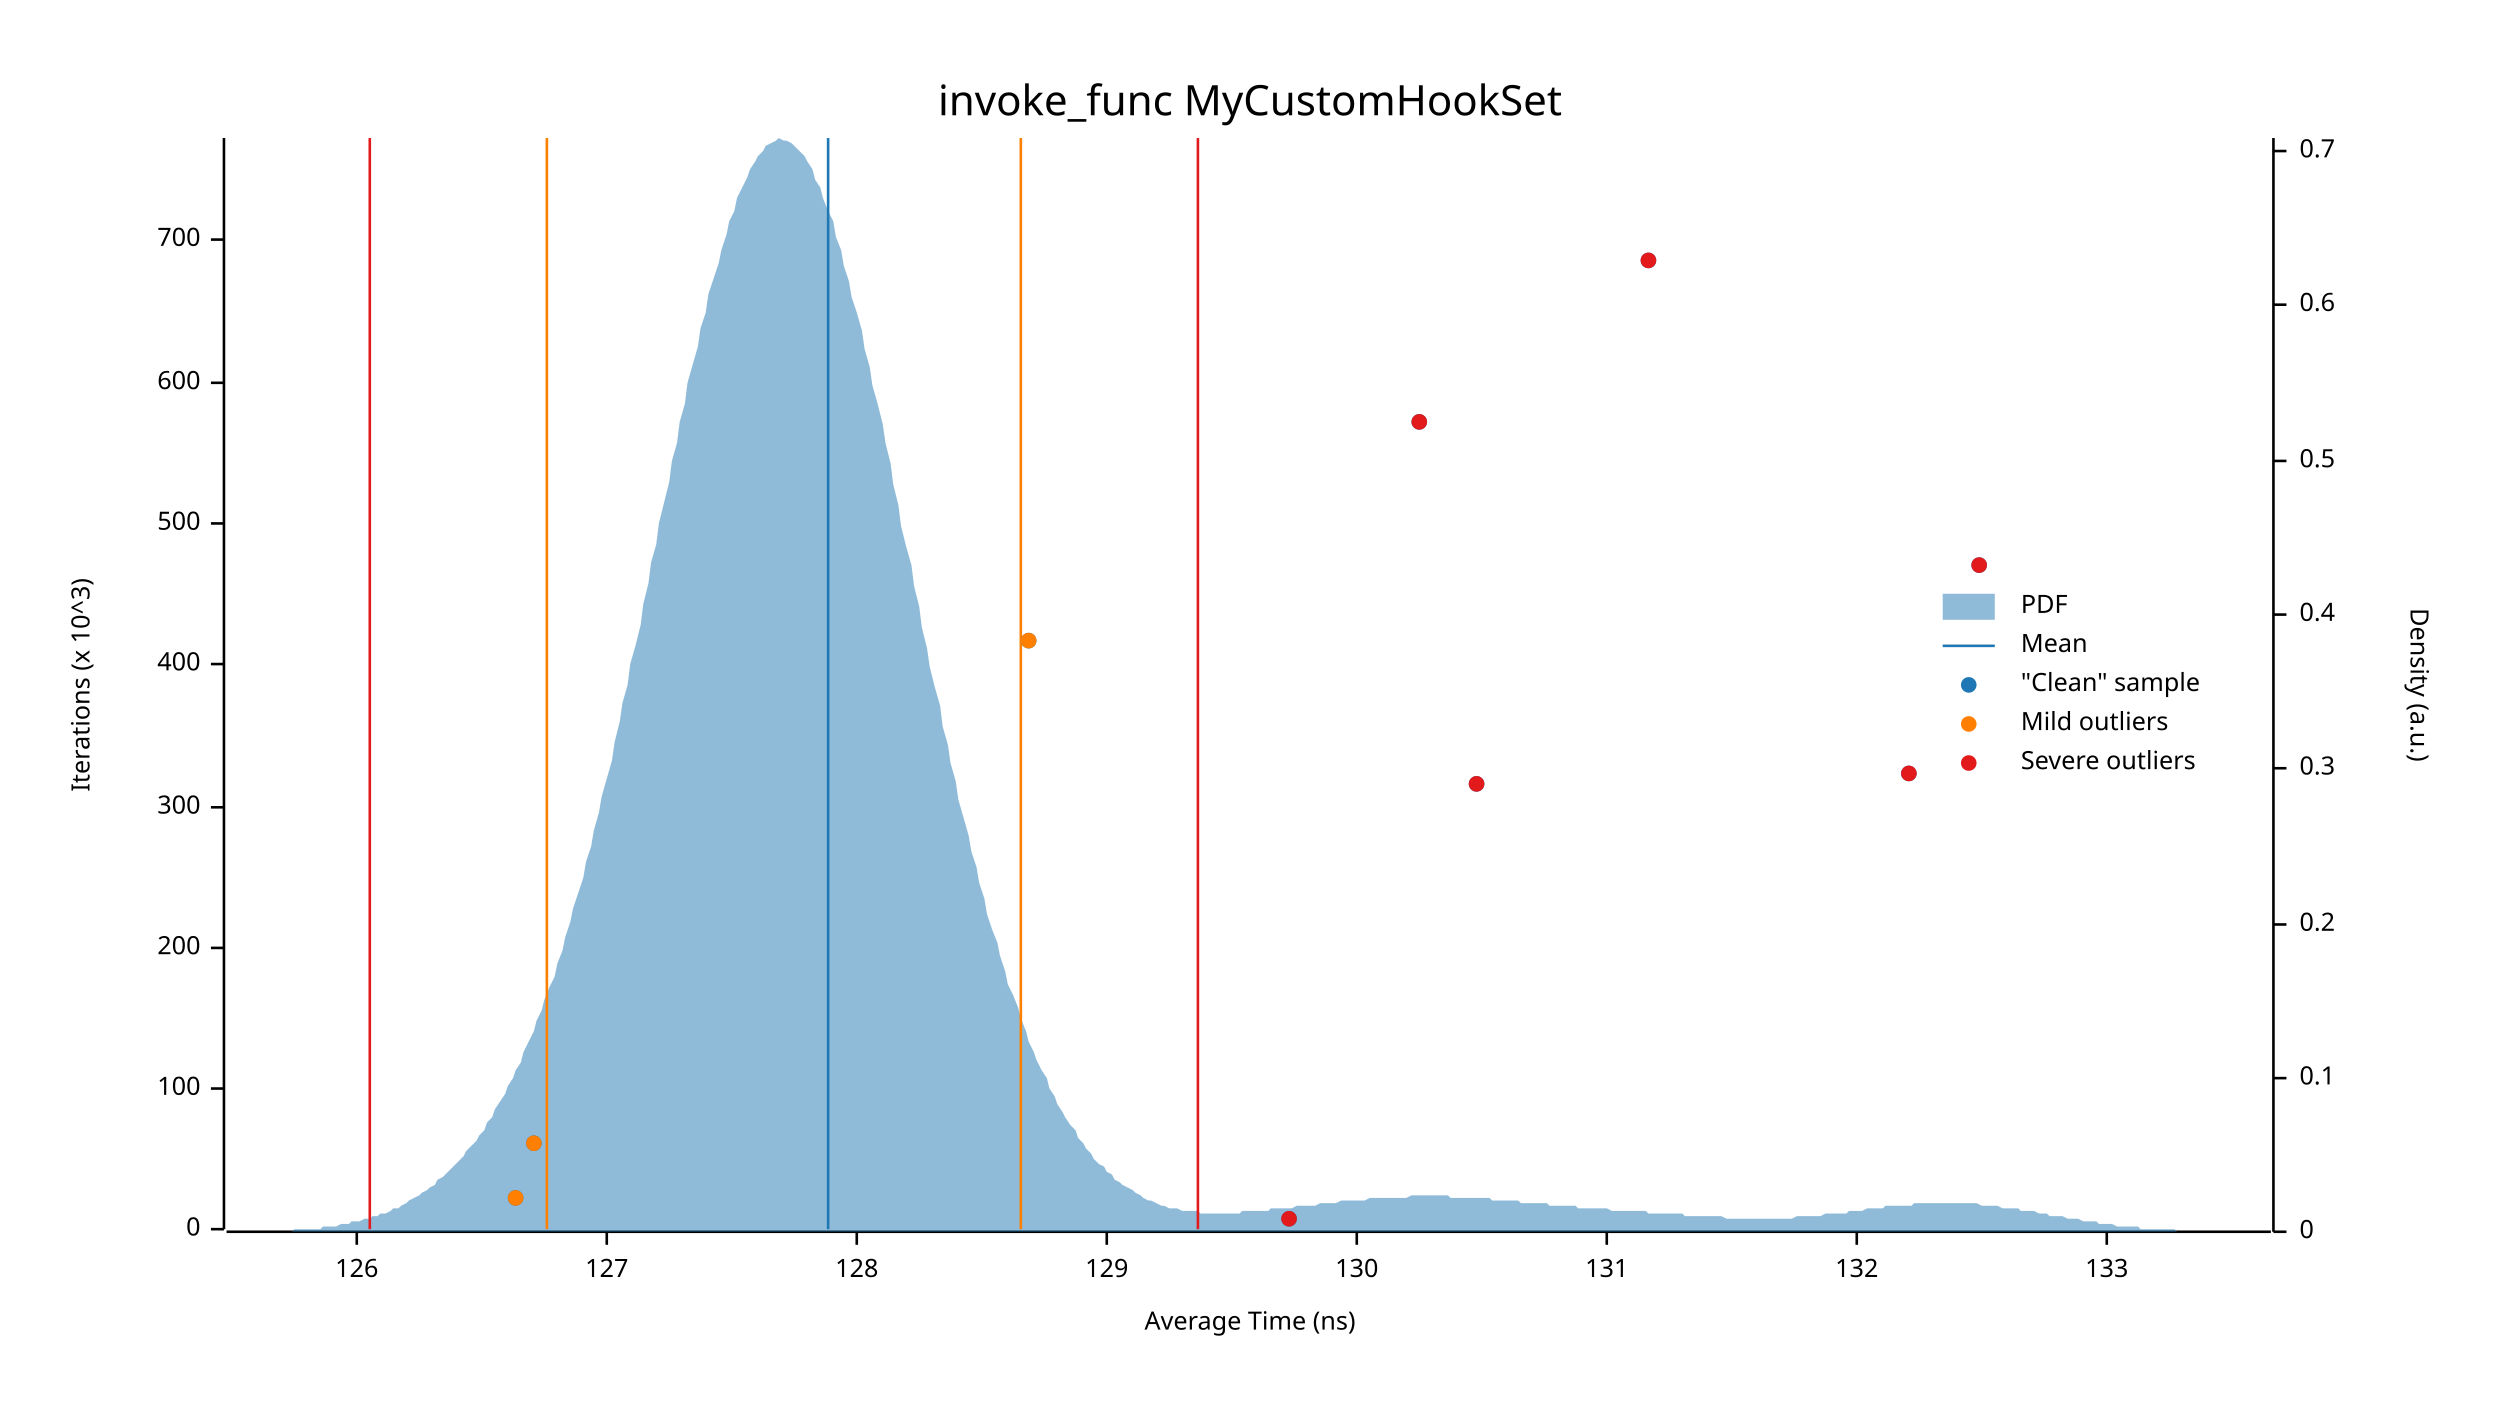
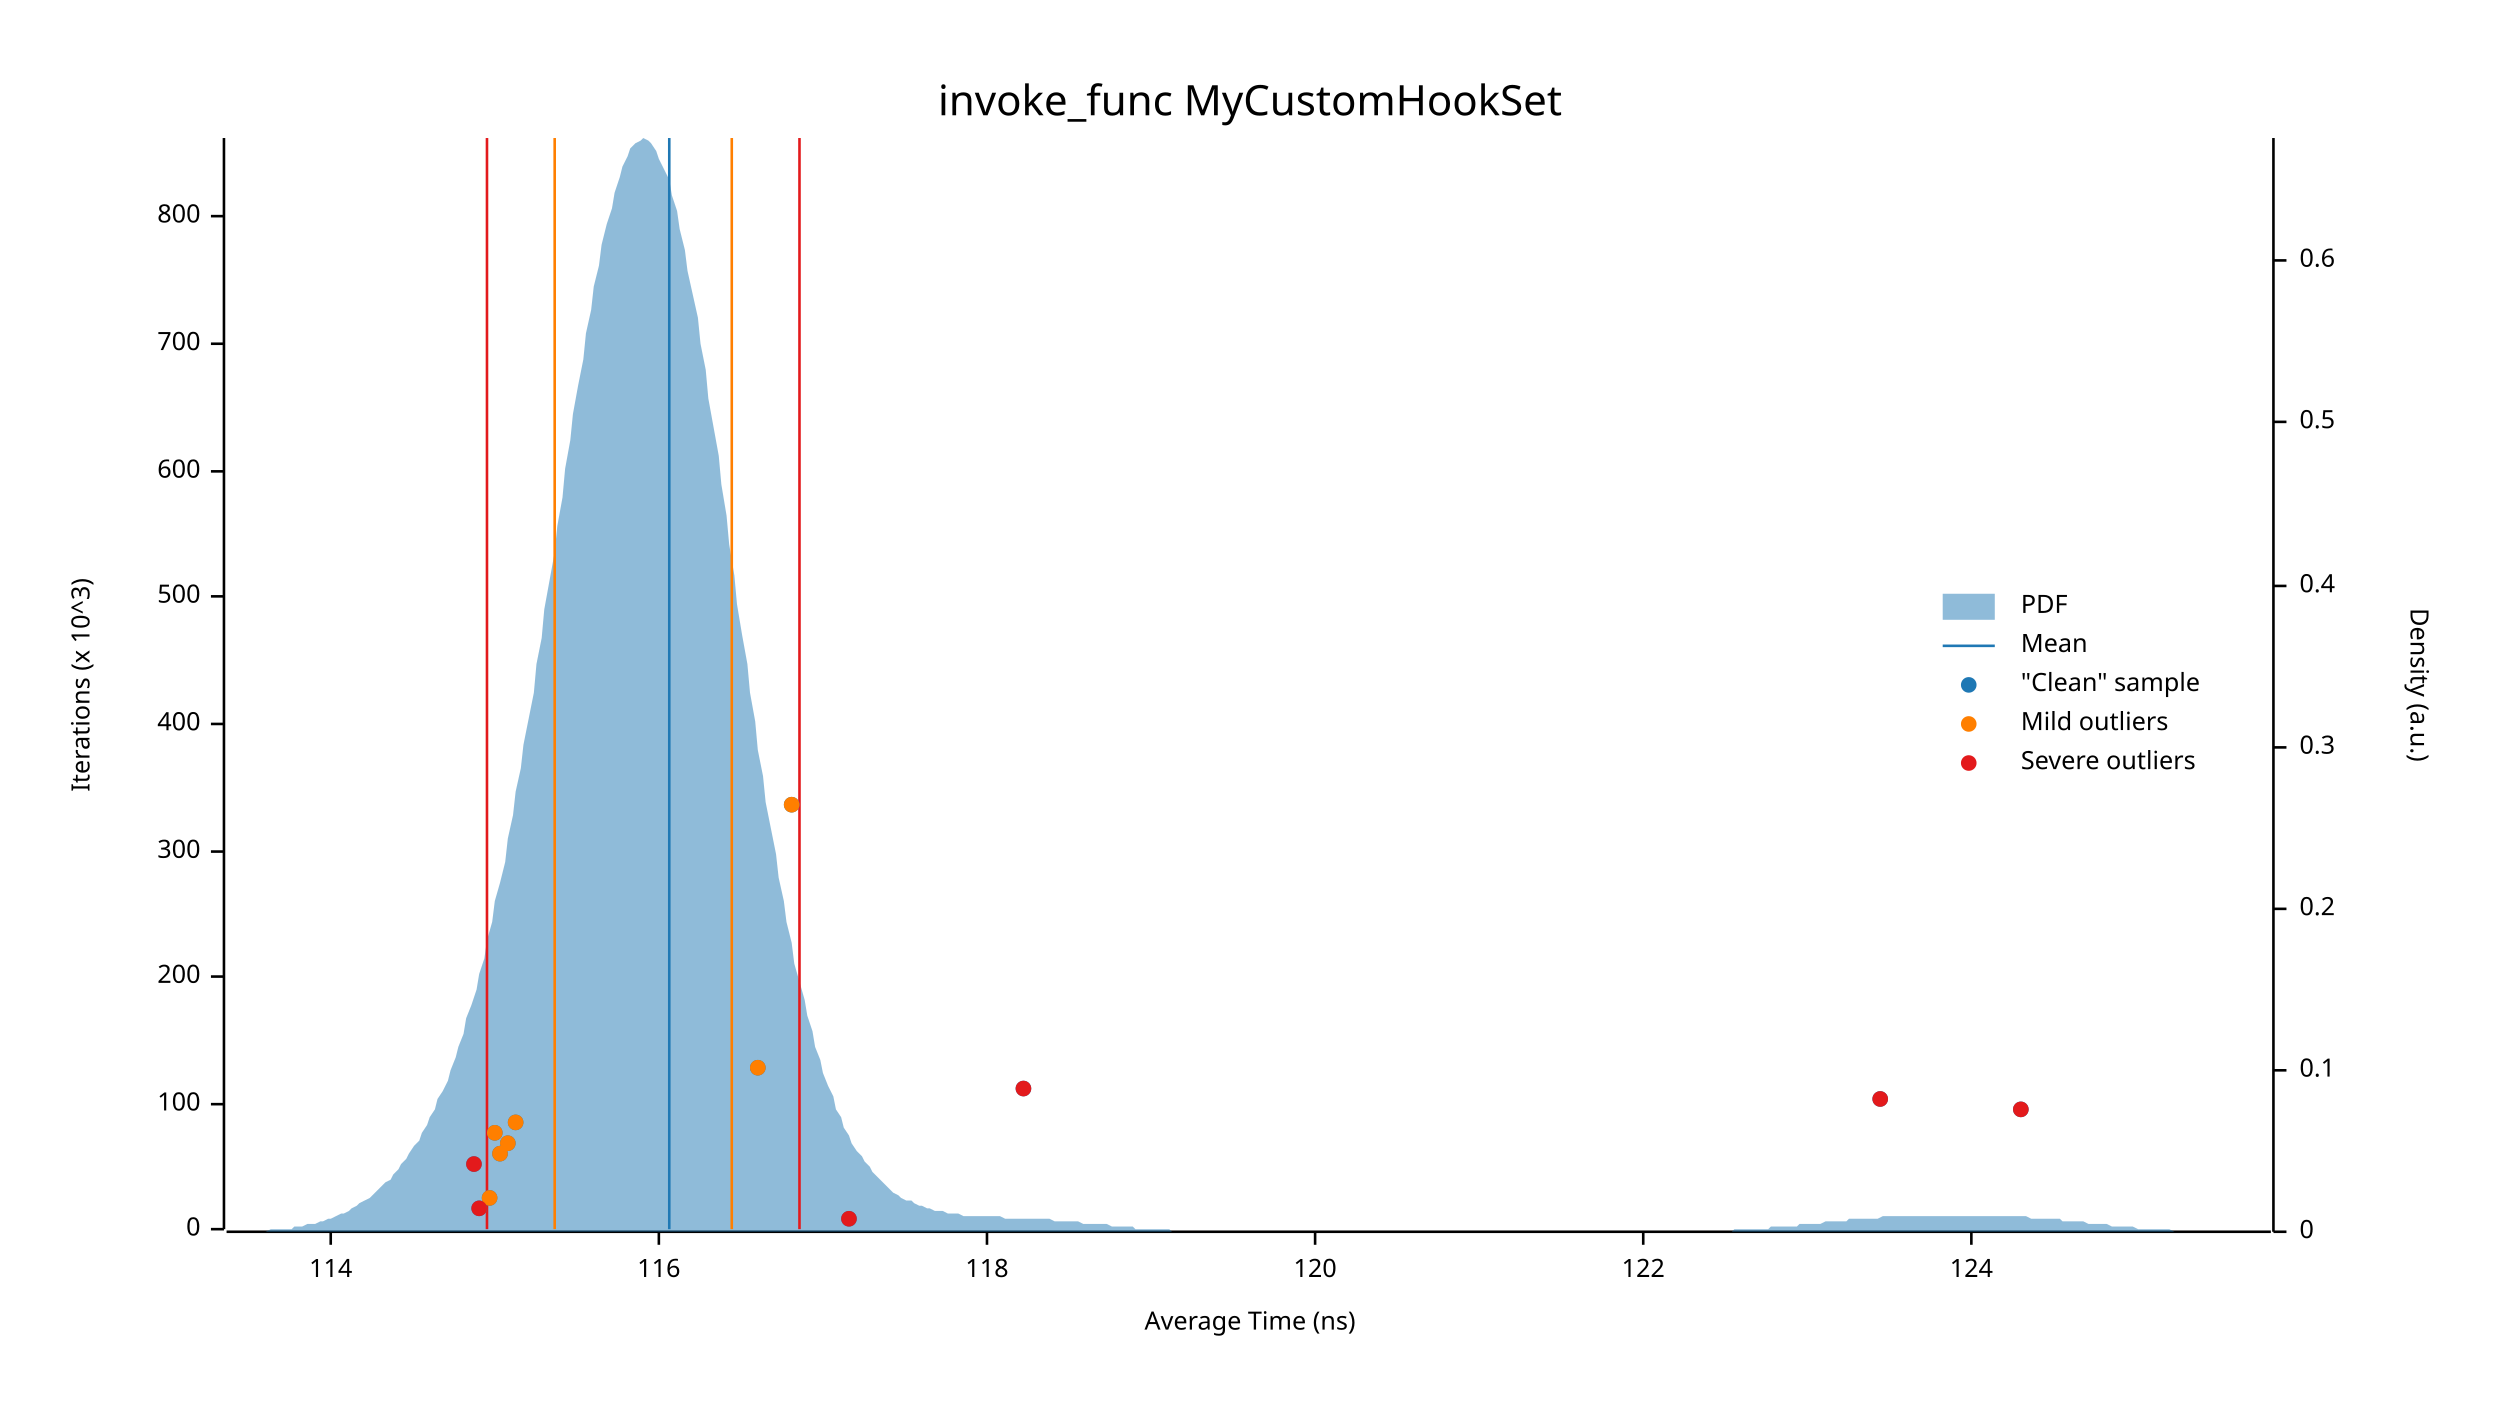
<svg xmlns="http://www.w3.org/2000/svg" width="960" height="540" viewBox="0 0 960 540">
  <text x="480" y="32" dy="0.76em" text-anchor="middle" font-family="sans-serif" font-size="16.129" opacity="1" fill="#000000">
invoke_func MyCustomHookSet
</text>
  <text x="27" y="263" dy="0.76em" text-anchor="middle" font-family="sans-serif" font-size="9.677" opacity="1" fill="#000000" transform="rotate(270, 27, 263)">
Iterations (x 10^3)
</text>
  <text x="480" y="513" dy="-0.5ex" text-anchor="middle" font-family="sans-serif" font-size="9.677" opacity="1" fill="#000000">
Average Time (ns)
</text>
  <polyline fill="none" opacity="1" stroke="#000000" stroke-width="1" points="86,53 86,472 " />
  <text x="77" y="472" dy="0.5ex" text-anchor="end" font-family="sans-serif" font-size="9.677" opacity="1" fill="#000000">
0
</text>
  <polyline fill="none" opacity="1" stroke="#000000" stroke-width="1" points="81,472 86,472 " />
-   <text x="77" y="418" dy="0.5ex" text-anchor="end" font-family="sans-serif" font-size="9.677" opacity="1" fill="#000000">
+   <text x="77" y="424" dy="0.5ex" text-anchor="end" font-family="sans-serif" font-size="9.677" opacity="1" fill="#000000">
100
</text>
-   <polyline fill="none" opacity="1" stroke="#000000" stroke-width="1" points="81,418 86,418 " />
-   <text x="77" y="364" dy="0.5ex" text-anchor="end" font-family="sans-serif" font-size="9.677" opacity="1" fill="#000000">
+   <polyline fill="none" opacity="1" stroke="#000000" stroke-width="1" points="81,424 86,424 " />
+   <text x="77" y="375" dy="0.5ex" text-anchor="end" font-family="sans-serif" font-size="9.677" opacity="1" fill="#000000">
200
</text>
-   <polyline fill="none" opacity="1" stroke="#000000" stroke-width="1" points="81,364 86,364 " />
-   <text x="77" y="310" dy="0.5ex" text-anchor="end" font-family="sans-serif" font-size="9.677" opacity="1" fill="#000000">
+   <polyline fill="none" opacity="1" stroke="#000000" stroke-width="1" points="81,375 86,375 " />
+   <text x="77" y="327" dy="0.5ex" text-anchor="end" font-family="sans-serif" font-size="9.677" opacity="1" fill="#000000">
300
</text>
-   <polyline fill="none" opacity="1" stroke="#000000" stroke-width="1" points="81,310 86,310 " />
-   <text x="77" y="255" dy="0.5ex" text-anchor="end" font-family="sans-serif" font-size="9.677" opacity="1" fill="#000000">
+   <polyline fill="none" opacity="1" stroke="#000000" stroke-width="1" points="81,327 86,327 " />
+   <text x="77" y="278" dy="0.5ex" text-anchor="end" font-family="sans-serif" font-size="9.677" opacity="1" fill="#000000">
400
</text>
-   <polyline fill="none" opacity="1" stroke="#000000" stroke-width="1" points="81,255 86,255 " />
-   <text x="77" y="201" dy="0.5ex" text-anchor="end" font-family="sans-serif" font-size="9.677" opacity="1" fill="#000000">
+   <polyline fill="none" opacity="1" stroke="#000000" stroke-width="1" points="81,278 86,278 " />
+   <text x="77" y="229" dy="0.5ex" text-anchor="end" font-family="sans-serif" font-size="9.677" opacity="1" fill="#000000">
500
</text>
-   <polyline fill="none" opacity="1" stroke="#000000" stroke-width="1" points="81,201 86,201 " />
-   <text x="77" y="147" dy="0.5ex" text-anchor="end" font-family="sans-serif" font-size="9.677" opacity="1" fill="#000000">
+   <polyline fill="none" opacity="1" stroke="#000000" stroke-width="1" points="81,229 86,229 " />
+   <text x="77" y="181" dy="0.5ex" text-anchor="end" font-family="sans-serif" font-size="9.677" opacity="1" fill="#000000">
600
</text>
-   <polyline fill="none" opacity="1" stroke="#000000" stroke-width="1" points="81,147 86,147 " />
-   <text x="77" y="92" dy="0.5ex" text-anchor="end" font-family="sans-serif" font-size="9.677" opacity="1" fill="#000000">
+   <polyline fill="none" opacity="1" stroke="#000000" stroke-width="1" points="81,181 86,181 " />
+   <text x="77" y="132" dy="0.5ex" text-anchor="end" font-family="sans-serif" font-size="9.677" opacity="1" fill="#000000">
700
</text>
-   <polyline fill="none" opacity="1" stroke="#000000" stroke-width="1" points="81,92 86,92 " />
+   <polyline fill="none" opacity="1" stroke="#000000" stroke-width="1" points="81,132 86,132 " />
+   <text x="77" y="83" dy="0.5ex" text-anchor="end" font-family="sans-serif" font-size="9.677" opacity="1" fill="#000000">
+ 800
+ </text>
+   <polyline fill="none" opacity="1" stroke="#000000" stroke-width="1" points="81,83 86,83 " />
  <polyline fill="none" opacity="1" stroke="#000000" stroke-width="1" points="87,473 872,473 " />
-   <text x="137" y="483" dy="0.76em" text-anchor="middle" font-family="sans-serif" font-size="9.677" opacity="1" fill="#000000">
- 126
+   <text x="127" y="483" dy="0.76em" text-anchor="middle" font-family="sans-serif" font-size="9.677" opacity="1" fill="#000000">
+ 114
</text>
-   <polyline fill="none" opacity="1" stroke="#000000" stroke-width="1" points="137,473 137,478 " />
-   <text x="233" y="483" dy="0.76em" text-anchor="middle" font-family="sans-serif" font-size="9.677" opacity="1" fill="#000000">
- 127
+   <polyline fill="none" opacity="1" stroke="#000000" stroke-width="1" points="127,473 127,478 " />
+   <text x="253" y="483" dy="0.76em" text-anchor="middle" font-family="sans-serif" font-size="9.677" opacity="1" fill="#000000">
+ 116
</text>
-   <polyline fill="none" opacity="1" stroke="#000000" stroke-width="1" points="233,473 233,478 " />
-   <text x="329" y="483" dy="0.76em" text-anchor="middle" font-family="sans-serif" font-size="9.677" opacity="1" fill="#000000">
- 128
+   <polyline fill="none" opacity="1" stroke="#000000" stroke-width="1" points="253,473 253,478 " />
+   <text x="379" y="483" dy="0.76em" text-anchor="middle" font-family="sans-serif" font-size="9.677" opacity="1" fill="#000000">
+ 118
</text>
-   <polyline fill="none" opacity="1" stroke="#000000" stroke-width="1" points="329,473 329,478 " />
-   <text x="425" y="483" dy="0.76em" text-anchor="middle" font-family="sans-serif" font-size="9.677" opacity="1" fill="#000000">
- 129
+   <polyline fill="none" opacity="1" stroke="#000000" stroke-width="1" points="379,473 379,478 " />
+   <text x="505" y="483" dy="0.76em" text-anchor="middle" font-family="sans-serif" font-size="9.677" opacity="1" fill="#000000">
+ 120
</text>
-   <polyline fill="none" opacity="1" stroke="#000000" stroke-width="1" points="425,473 425,478 " />
-   <text x="521" y="483" dy="0.76em" text-anchor="middle" font-family="sans-serif" font-size="9.677" opacity="1" fill="#000000">
- 130
+   <polyline fill="none" opacity="1" stroke="#000000" stroke-width="1" points="505,473 505,478 " />
+   <text x="631" y="483" dy="0.76em" text-anchor="middle" font-family="sans-serif" font-size="9.677" opacity="1" fill="#000000">
+ 122
</text>
-   <polyline fill="none" opacity="1" stroke="#000000" stroke-width="1" points="521,473 521,478 " />
-   <text x="617" y="483" dy="0.76em" text-anchor="middle" font-family="sans-serif" font-size="9.677" opacity="1" fill="#000000">
- 131
+   <polyline fill="none" opacity="1" stroke="#000000" stroke-width="1" points="631,473 631,478 " />
+   <text x="757" y="483" dy="0.76em" text-anchor="middle" font-family="sans-serif" font-size="9.677" opacity="1" fill="#000000">
+ 124
</text>
-   <polyline fill="none" opacity="1" stroke="#000000" stroke-width="1" points="617,473 617,478 " />
-   <text x="713" y="483" dy="0.76em" text-anchor="middle" font-family="sans-serif" font-size="9.677" opacity="1" fill="#000000">
- 132
- </text>
-   <polyline fill="none" opacity="1" stroke="#000000" stroke-width="1" points="713,473 713,478 " />
-   <text x="809" y="483" dy="0.76em" text-anchor="middle" font-family="sans-serif" font-size="9.677" opacity="1" fill="#000000">
- 133
- </text>
-   <polyline fill="none" opacity="1" stroke="#000000" stroke-width="1" points="809,473 809,478 " />
+   <polyline fill="none" opacity="1" stroke="#000000" stroke-width="1" points="757,473 757,478 " />
  <text x="933" y="263" dy="0.76em" text-anchor="middle" font-family="sans-serif" font-size="9.677" opacity="1" fill="#000000" transform="rotate(90, 933, 263)">
Density (a.u.)
</text>
  <polyline fill="none" opacity="1" stroke="#000000" stroke-width="1" points="873,53 873,473 " />
  <text x="883" y="473" dy="0.5ex" text-anchor="start" font-family="sans-serif" font-size="9.677" opacity="1" fill="#000000">
0
</text>
  <polyline fill="none" opacity="1" stroke="#000000" stroke-width="1" points="873,473 878,473 " />
-   <text x="883" y="414" dy="0.5ex" text-anchor="start" font-family="sans-serif" font-size="9.677" opacity="1" fill="#000000">
+   <text x="883" y="411" dy="0.5ex" text-anchor="start" font-family="sans-serif" font-size="9.677" opacity="1" fill="#000000">
0.1
</text>
-   <polyline fill="none" opacity="1" stroke="#000000" stroke-width="1" points="873,414 878,414 " />
-   <text x="883" y="355" dy="0.5ex" text-anchor="start" font-family="sans-serif" font-size="9.677" opacity="1" fill="#000000">
+   <polyline fill="none" opacity="1" stroke="#000000" stroke-width="1" points="873,411 878,411 " />
+   <text x="883" y="349" dy="0.5ex" text-anchor="start" font-family="sans-serif" font-size="9.677" opacity="1" fill="#000000">
0.2
</text>
-   <polyline fill="none" opacity="1" stroke="#000000" stroke-width="1" points="873,355 878,355 " />
-   <text x="883" y="295" dy="0.5ex" text-anchor="start" font-family="sans-serif" font-size="9.677" opacity="1" fill="#000000">
+   <polyline fill="none" opacity="1" stroke="#000000" stroke-width="1" points="873,349 878,349 " />
+   <text x="883" y="287" dy="0.5ex" text-anchor="start" font-family="sans-serif" font-size="9.677" opacity="1" fill="#000000">
0.3
</text>
-   <polyline fill="none" opacity="1" stroke="#000000" stroke-width="1" points="873,295 878,295 " />
-   <text x="883" y="236" dy="0.5ex" text-anchor="start" font-family="sans-serif" font-size="9.677" opacity="1" fill="#000000">
+   <polyline fill="none" opacity="1" stroke="#000000" stroke-width="1" points="873,287 878,287 " />
+   <text x="883" y="225" dy="0.5ex" text-anchor="start" font-family="sans-serif" font-size="9.677" opacity="1" fill="#000000">
0.4
</text>
-   <polyline fill="none" opacity="1" stroke="#000000" stroke-width="1" points="873,236 878,236 " />
-   <text x="883" y="177" dy="0.5ex" text-anchor="start" font-family="sans-serif" font-size="9.677" opacity="1" fill="#000000">
+   <polyline fill="none" opacity="1" stroke="#000000" stroke-width="1" points="873,225 878,225 " />
+   <text x="883" y="162" dy="0.5ex" text-anchor="start" font-family="sans-serif" font-size="9.677" opacity="1" fill="#000000">
0.5
</text>
-   <polyline fill="none" opacity="1" stroke="#000000" stroke-width="1" points="873,177 878,177 " />
-   <text x="883" y="117" dy="0.5ex" text-anchor="start" font-family="sans-serif" font-size="9.677" opacity="1" fill="#000000">
+   <polyline fill="none" opacity="1" stroke="#000000" stroke-width="1" points="873,162 878,162 " />
+   <text x="883" y="100" dy="0.5ex" text-anchor="start" font-family="sans-serif" font-size="9.677" opacity="1" fill="#000000">
0.6
</text>
-   <polyline fill="none" opacity="1" stroke="#000000" stroke-width="1" points="873,117 878,117 " />
-   <text x="883" y="58" dy="0.5ex" text-anchor="start" font-family="sans-serif" font-size="9.677" opacity="1" fill="#000000">
- 0.7
- </text>
-   <polyline fill="none" opacity="1" stroke="#000000" stroke-width="1" points="873,58 878,58 " />
-   <polygon opacity="0.5" fill="#1F78B4" points="87,473 88,473 90,473 91,473 93,473 94,473 96,473 98,473 99,473 101,473 102,473 104,473 105,473 107,473 109,473 110,473 112,473 113,472 115,472 116,472 118,472 120,472 121,472 123,472 124,471 126,471 127,471 129,471 131,470 132,470 134,470 135,469 137,469 138,469 140,468 142,468 143,467 145,467 146,466 148,466 150,465 151,464 153,464 154,463 156,462 157,461 159,460 161,459 162,458 164,457 165,456 167,455 168,453 170,452 172,450 173,449 175,447 176,446 178,444 179,442 181,440 183,438 184,436 186,434 187,431 189,429 190,426 192,423 194,420 195,417 197,414 198,411 200,408 201,404 203,400 205,396 206,392 208,388 209,384 211,379 213,375 214,370 216,365 217,360 219,354 220,349 222,343 224,337 225,331 227,325 228,319 230,312 231,306 233,299 235,292 236,285 238,277 239,270 241,263 242,255 244,248 246,240 247,232 249,224 250,216 252,209 253,201 255,193 257,185 258,177 260,170 261,162 263,155 264,147 266,140 268,133 269,126 271,120 272,113 274,107 276,101 277,96 279,90 280,85 282,81 283,76 285,72 287,68 288,65 290,62 291,60 293,58 294,56 296,55 298,54 299,53 301,54 302,54 304,55 305,56 307,58 309,60 310,62 312,65 313,69 315,72 316,76 318,81 320,85 321,91 323,96 324,102 326,108 327,114 329,120 331,127 332,134 334,141 335,148 337,155 339,163 340,170 342,178 343,186 345,194 346,202 348,210 350,217 351,225 353,233 354,241 356,249 357,256 359,264 361,271 362,279 364,286 365,293 367,300 368,307 370,314 372,321 373,327 375,333 376,339 378,345 379,351 381,357 383,362 384,367 386,373 387,378 389,382 391,387 392,391 394,396 395,400 397,404 398,407 400,411 402,414 403,418 405,421 406,424 408,427 409,429 411,432 413,434 414,437 416,439 417,441 419,443 420,445 422,447 424,448 425,450 427,451 428,453 430,454 431,455 433,456 435,457 436,458 438,459 439,460 441,461 442,461 444,462 446,463 447,463 449,464 450,464 452,464 454,465 455,465 457,465 458,465 460,465 461,466 463,466 465,466 466,466 468,466 469,466 471,466 472,466 474,466 476,466 477,465 479,465 480,465 482,465 483,465 485,465 487,465 488,464 490,464 491,464 493,464 494,464 496,464 498,463 499,463 501,463 502,463 504,463 505,463 507,462 509,462 510,462 512,462 513,462 515,461 517,461 518,461 520,461 521,461 523,461 524,461 526,460 528,460 529,460 531,460 532,460 534,460 535,460 537,460 539,460 540,460 542,459 543,459 545,459 546,459 548,459 550,459 551,459 553,459 554,459 556,459 557,460 559,460 561,460 562,460 564,460 565,460 567,460 568,460 570,460 572,460 573,461 575,461 576,461 578,461 580,461 581,461 583,461 584,462 586,462 587,462 589,462 591,462 592,462 594,462 595,463 597,463 598,463 600,463 602,463 603,463 605,463 606,464 608,464 609,464 611,464 613,464 614,464 616,464 617,464 619,465 620,465 622,465 624,465 625,465 627,465 628,465 630,465 632,465 633,466 635,466 636,466 638,466 639,466 641,466 643,466 644,466 646,466 647,467 649,467 650,467 652,467 654,467 655,467 657,467 658,467 660,467 661,467 663,468 665,468 666,468 668,468 669,468 671,468 672,468 674,468 676,468 677,468 679,468 680,468 682,468 683,468 685,468 687,468 688,468 690,467 691,467 693,467 695,467 696,467 698,467 699,467 701,466 702,466 704,466 706,466 707,466 709,466 710,465 712,465 713,465 715,465 717,464 718,464 720,464 721,464 723,464 724,463 726,463 728,463 729,463 731,463 732,463 734,463 735,462 737,462 739,462 740,462 742,462 743,462 745,462 746,462 748,462 750,462 751,462 753,462 754,462 756,462 758,462 759,462 761,463 762,463 764,463 765,463 767,463 769,464 770,464 772,464 773,464 775,464 776,465 778,465 780,465 781,465 783,466 784,466 786,466 787,467 789,467 791,467 792,467 794,468 795,468 797,468 798,468 800,469 802,469 803,469 805,469 806,470 808,470 809,470 811,470 813,471 814,471 816,471 817,471 819,471 821,471 822,472 824,472 825,472 827,472 828,472 830,472 832,472 833,472 835,472 836,473 838,473 839,473 841,473 843,473 844,473 846,473 847,473 849,473 850,473 852,473 854,473 855,473 857,473 858,473 860,473 861,473 863,473 865,473 866,473 868,473 869,473 871,473 873,473 873,473 87,473 " />
-   <polyline fill="none" opacity="1" stroke="#1F78B4" stroke-width="1" points="318,472 318,53 " />
-   <polyline fill="none" opacity="1" stroke="#FF7F00" stroke-width="1" points="210,472 210,53 " />
-   <polyline fill="none" opacity="1" stroke="#FF7F00" stroke-width="1" points="392,472 392,53 " />
-   <polyline fill="none" opacity="1" stroke="#E31A1C" stroke-width="1" points="142,472 142,53 " />
-   <polyline fill="none" opacity="1" stroke="#E31A1C" stroke-width="1" points="460,472 460,53 " />
-   <circle cx="495" cy="468" r="3" opacity="1" fill="#1F78B4" stroke="none" stroke-width="1" />
-   <circle cx="198" cy="460" r="3" opacity="1" fill="#1F78B4" stroke="none" stroke-width="1" />
-   <circle cx="205" cy="439" r="3" opacity="1" fill="#1F78B4" stroke="none" stroke-width="1" />
-   <circle cx="567" cy="301" r="3" opacity="1" fill="#1F78B4" stroke="none" stroke-width="1" />
-   <circle cx="733" cy="297" r="3" opacity="1" fill="#1F78B4" stroke="none" stroke-width="1" />
-   <circle cx="395" cy="246" r="3" opacity="1" fill="#1F78B4" stroke="none" stroke-width="1" />
-   <circle cx="760" cy="217" r="3" opacity="1" fill="#1F78B4" stroke="none" stroke-width="1" />
-   <circle cx="545" cy="162" r="3" opacity="1" fill="#1F78B4" stroke="none" stroke-width="1" />
-   <circle cx="633" cy="100" r="3" opacity="1" fill="#1F78B4" stroke="none" stroke-width="1" />
-   <circle cx="198" cy="460" r="3" opacity="1" fill="#FF7F00" stroke="none" stroke-width="1" />
-   <circle cx="205" cy="439" r="3" opacity="1" fill="#FF7F00" stroke="none" stroke-width="1" />
-   <circle cx="395" cy="246" r="3" opacity="1" fill="#FF7F00" stroke="none" stroke-width="1" />
-   <circle cx="495" cy="468" r="3" opacity="1" fill="#E31A1C" stroke="none" stroke-width="1" />
-   <circle cx="567" cy="301" r="3" opacity="1" fill="#E31A1C" stroke="none" stroke-width="1" />
-   <circle cx="733" cy="297" r="3" opacity="1" fill="#E31A1C" stroke="none" stroke-width="1" />
-   <circle cx="760" cy="217" r="3" opacity="1" fill="#E31A1C" stroke="none" stroke-width="1" />
-   <circle cx="545" cy="162" r="3" opacity="1" fill="#E31A1C" stroke="none" stroke-width="1" />
-   <circle cx="633" cy="100" r="3" opacity="1" fill="#E31A1C" stroke="none" stroke-width="1" />
+   <polyline fill="none" opacity="1" stroke="#000000" stroke-width="1" points="873,100 878,100 " />
+   <polygon opacity="0.5" fill="#1F78B4" points="87,473 88,473 90,473 91,473 93,473 94,473 96,473 98,473 99,473 101,473 102,473 104,472 105,472 107,472 109,472 110,472 112,472 113,471 115,471 116,471 118,470 120,470 121,470 123,469 124,469 126,468 127,468 129,467 131,466 132,466 134,465 135,464 137,463 138,462 140,461 142,460 143,459 145,457 146,456 148,454 150,453 151,451 153,449 154,447 156,445 157,443 159,440 161,438 162,435 164,432 165,429 167,426 168,422 170,419 172,415 173,411 175,406 176,402 178,397 179,391 181,386 183,380 184,374 186,368 187,361 189,354 190,346 192,339 194,331 195,322 197,313 198,304 200,295 201,286 203,276 205,266 206,255 208,245 209,234 211,223 213,212 214,202 216,191 217,180 219,169 220,159 222,148 224,138 225,128 227,119 228,110 230,102 231,94 233,86 235,80 236,74 238,68 239,64 241,60 242,57 244,55 246,54 247,53 249,54 250,55 252,58 253,61 255,65 257,69 258,75 260,81 261,88 263,96 264,104 266,113 268,122 269,132 271,142 272,153 274,164 276,175 277,186 279,198 280,209 282,221 283,232 285,244 287,255 288,266 290,277 291,288 293,298 294,308 296,318 298,328 299,337 301,346 302,354 304,362 305,370 307,377 309,384 310,390 312,396 313,402 315,407 316,412 318,417 320,421 321,426 323,429 324,433 326,436 327,439 329,442 331,444 332,446 334,448 335,450 337,452 339,454 340,455 342,457 343,458 345,459 346,460 348,461 350,461 351,462 353,463 354,463 356,464 357,464 359,465 361,465 362,465 364,466 365,466 367,466 368,466 370,467 372,467 373,467 375,467 376,467 378,467 379,467 381,467 383,467 384,467 386,468 387,468 389,468 391,468 392,468 394,468 395,468 397,468 398,468 400,468 402,468 403,468 405,469 406,469 408,469 409,469 411,469 413,469 414,469 416,470 417,470 419,470 420,470 422,470 424,470 425,470 427,471 428,471 430,471 431,471 433,471 435,471 436,472 438,472 439,472 441,472 442,472 444,472 446,472 447,472 449,472 450,473 452,473 454,473 455,473 457,473 458,473 460,473 461,473 463,473 465,473 466,473 468,473 469,473 471,473 472,473 474,473 476,473 477,473 479,473 480,473 482,473 483,473 485,473 487,473 488,473 490,473 491,473 493,473 494,473 496,473 498,473 499,473 501,473 502,473 504,473 505,473 507,473 509,473 510,473 512,473 513,473 515,473 517,473 518,473 520,473 521,473 523,473 524,473 526,473 528,473 529,473 531,473 532,473 534,473 535,473 537,473 539,473 540,473 542,473 543,473 545,473 546,473 548,473 550,473 551,473 553,473 554,473 556,473 557,473 559,473 561,473 562,473 564,473 565,473 567,473 568,473 570,473 572,473 573,473 575,473 576,473 578,473 580,473 581,473 583,473 584,473 586,473 587,473 589,473 591,473 592,473 594,473 595,473 597,473 598,473 600,473 602,473 603,473 605,473 606,473 608,473 609,473 611,473 613,473 614,473 616,473 617,473 619,473 620,473 622,473 624,473 625,473 627,473 628,473 630,473 632,473 633,473 635,473 636,473 638,473 639,473 641,473 643,473 644,473 646,473 647,473 649,473 650,473 652,473 654,473 655,473 657,473 658,473 660,473 661,473 663,473 665,473 666,472 668,472 669,472 671,472 672,472 674,472 676,472 677,472 679,472 680,471 682,471 683,471 685,471 687,471 688,471 690,471 691,470 693,470 695,470 696,470 698,470 699,470 701,469 702,469 704,469 706,469 707,469 709,469 710,468 712,468 713,468 715,468 717,468 718,468 720,468 721,468 723,467 724,467 726,467 728,467 729,467 731,467 732,467 734,467 735,467 737,467 739,467 740,467 742,467 743,467 745,467 746,467 748,467 750,467 751,467 753,467 754,467 756,467 758,467 759,467 761,467 762,467 764,467 765,467 767,467 769,467 770,467 772,467 773,467 775,467 776,467 778,467 780,468 781,468 783,468 784,468 786,468 787,468 789,468 791,468 792,469 794,469 795,469 797,469 798,469 800,469 802,470 803,470 805,470 806,470 808,470 809,470 811,471 813,471 814,471 816,471 817,471 819,471 821,472 822,472 824,472 825,472 827,472 828,472 830,472 832,472 833,472 835,473 836,473 838,473 839,473 841,473 843,473 844,473 846,473 847,473 849,473 850,473 852,473 854,473 855,473 857,473 858,473 860,473 861,473 863,473 865,473 866,473 868,473 869,473 871,473 873,473 873,473 87,473 " />
+   <polyline fill="none" opacity="1" stroke="#1F78B4" stroke-width="1" points="257,472 257,53 " />
+   <polyline fill="none" opacity="1" stroke="#FF7F00" stroke-width="1" points="213,472 213,53 " />
+   <polyline fill="none" opacity="1" stroke="#FF7F00" stroke-width="1" points="281,472 281,53 " />
+   <polyline fill="none" opacity="1" stroke="#E31A1C" stroke-width="1" points="187,472 187,53 " />
+   <polyline fill="none" opacity="1" stroke="#E31A1C" stroke-width="1" points="307,472 307,53 " />
+   <circle cx="326" cy="468" r="3" opacity="1" fill="#1F78B4" stroke="none" stroke-width="1" />
+   <circle cx="184" cy="464" r="3" opacity="1" fill="#1F78B4" stroke="none" stroke-width="1" />
+   <circle cx="188" cy="460" r="3" opacity="1" fill="#1F78B4" stroke="none" stroke-width="1" />
+   <circle cx="182" cy="447" r="3" opacity="1" fill="#1F78B4" stroke="none" stroke-width="1" />
+   <circle cx="192" cy="443" r="3" opacity="1" fill="#1F78B4" stroke="none" stroke-width="1" />
+   <circle cx="195" cy="439" r="3" opacity="1" fill="#1F78B4" stroke="none" stroke-width="1" />
+   <circle cx="190" cy="435" r="3" opacity="1" fill="#1F78B4" stroke="none" stroke-width="1" />
+   <circle cx="198" cy="431" r="3" opacity="1" fill="#1F78B4" stroke="none" stroke-width="1" />
+   <circle cx="776" cy="426" r="3" opacity="1" fill="#1F78B4" stroke="none" stroke-width="1" />
+   <circle cx="722" cy="422" r="3" opacity="1" fill="#1F78B4" stroke="none" stroke-width="1" />
+   <circle cx="393" cy="418" r="3" opacity="1" fill="#1F78B4" stroke="none" stroke-width="1" />
+   <circle cx="291" cy="410" r="3" opacity="1" fill="#1F78B4" stroke="none" stroke-width="1" />
+   <circle cx="304" cy="309" r="3" opacity="1" fill="#1F78B4" stroke="none" stroke-width="1" />
+   <circle cx="188" cy="460" r="3" opacity="1" fill="#FF7F00" stroke="none" stroke-width="1" />
+   <circle cx="192" cy="443" r="3" opacity="1" fill="#FF7F00" stroke="none" stroke-width="1" />
+   <circle cx="195" cy="439" r="3" opacity="1" fill="#FF7F00" stroke="none" stroke-width="1" />
+   <circle cx="190" cy="435" r="3" opacity="1" fill="#FF7F00" stroke="none" stroke-width="1" />
+   <circle cx="198" cy="431" r="3" opacity="1" fill="#FF7F00" stroke="none" stroke-width="1" />
+   <circle cx="291" cy="410" r="3" opacity="1" fill="#FF7F00" stroke="none" stroke-width="1" />
+   <circle cx="304" cy="309" r="3" opacity="1" fill="#FF7F00" stroke="none" stroke-width="1" />
+   <circle cx="326" cy="468" r="3" opacity="1" fill="#E31A1C" stroke="none" stroke-width="1" />
+   <circle cx="184" cy="464" r="3" opacity="1" fill="#E31A1C" stroke="none" stroke-width="1" />
+   <circle cx="182" cy="447" r="3" opacity="1" fill="#E31A1C" stroke="none" stroke-width="1" />
+   <circle cx="776" cy="426" r="3" opacity="1" fill="#E31A1C" stroke="none" stroke-width="1" />
+   <circle cx="722" cy="422" r="3" opacity="1" fill="#E31A1C" stroke="none" stroke-width="1" />
+   <circle cx="393" cy="418" r="3" opacity="1" fill="#E31A1C" stroke="none" stroke-width="1" />
  <text x="776" y="228" dy="0.76em" text-anchor="start" font-family="sans-serif" font-size="9.677" opacity="1" fill="#000000">
PDF
</text>
  <text x="776" y="243" dy="0.76em" text-anchor="start" font-family="sans-serif" font-size="9.677" opacity="1" fill="#000000">
Mean
</text>
  <text x="776" y="258" dy="0.76em" text-anchor="start" font-family="sans-serif" font-size="9.677" opacity="1" fill="#000000">
"Clean" sample
</text>
  <text x="776" y="273" dy="0.76em" text-anchor="start" font-family="sans-serif" font-size="9.677" opacity="1" fill="#000000">
Mild outliers
</text>
  <text x="776" y="288" dy="0.76em" text-anchor="start" font-family="sans-serif" font-size="9.677" opacity="1" fill="#000000">
Severe outliers
</text>
  <rect x="746" y="228" width="20" height="10" opacity="0.5" fill="#1F78B4" stroke="none" />
  <polyline fill="none" opacity="1" stroke="#1F78B4" stroke-width="1" points="746,248 766,248 " />
  <circle cx="756" cy="263" r="3" opacity="1" fill="#1F78B4" stroke="none" stroke-width="1" />
  <circle cx="756" cy="278" r="3" opacity="1" fill="#FF7F00" stroke="none" stroke-width="1" />
  <circle cx="756" cy="293" r="3" opacity="1" fill="#E31A1C" stroke="none" stroke-width="1" />
</svg>
